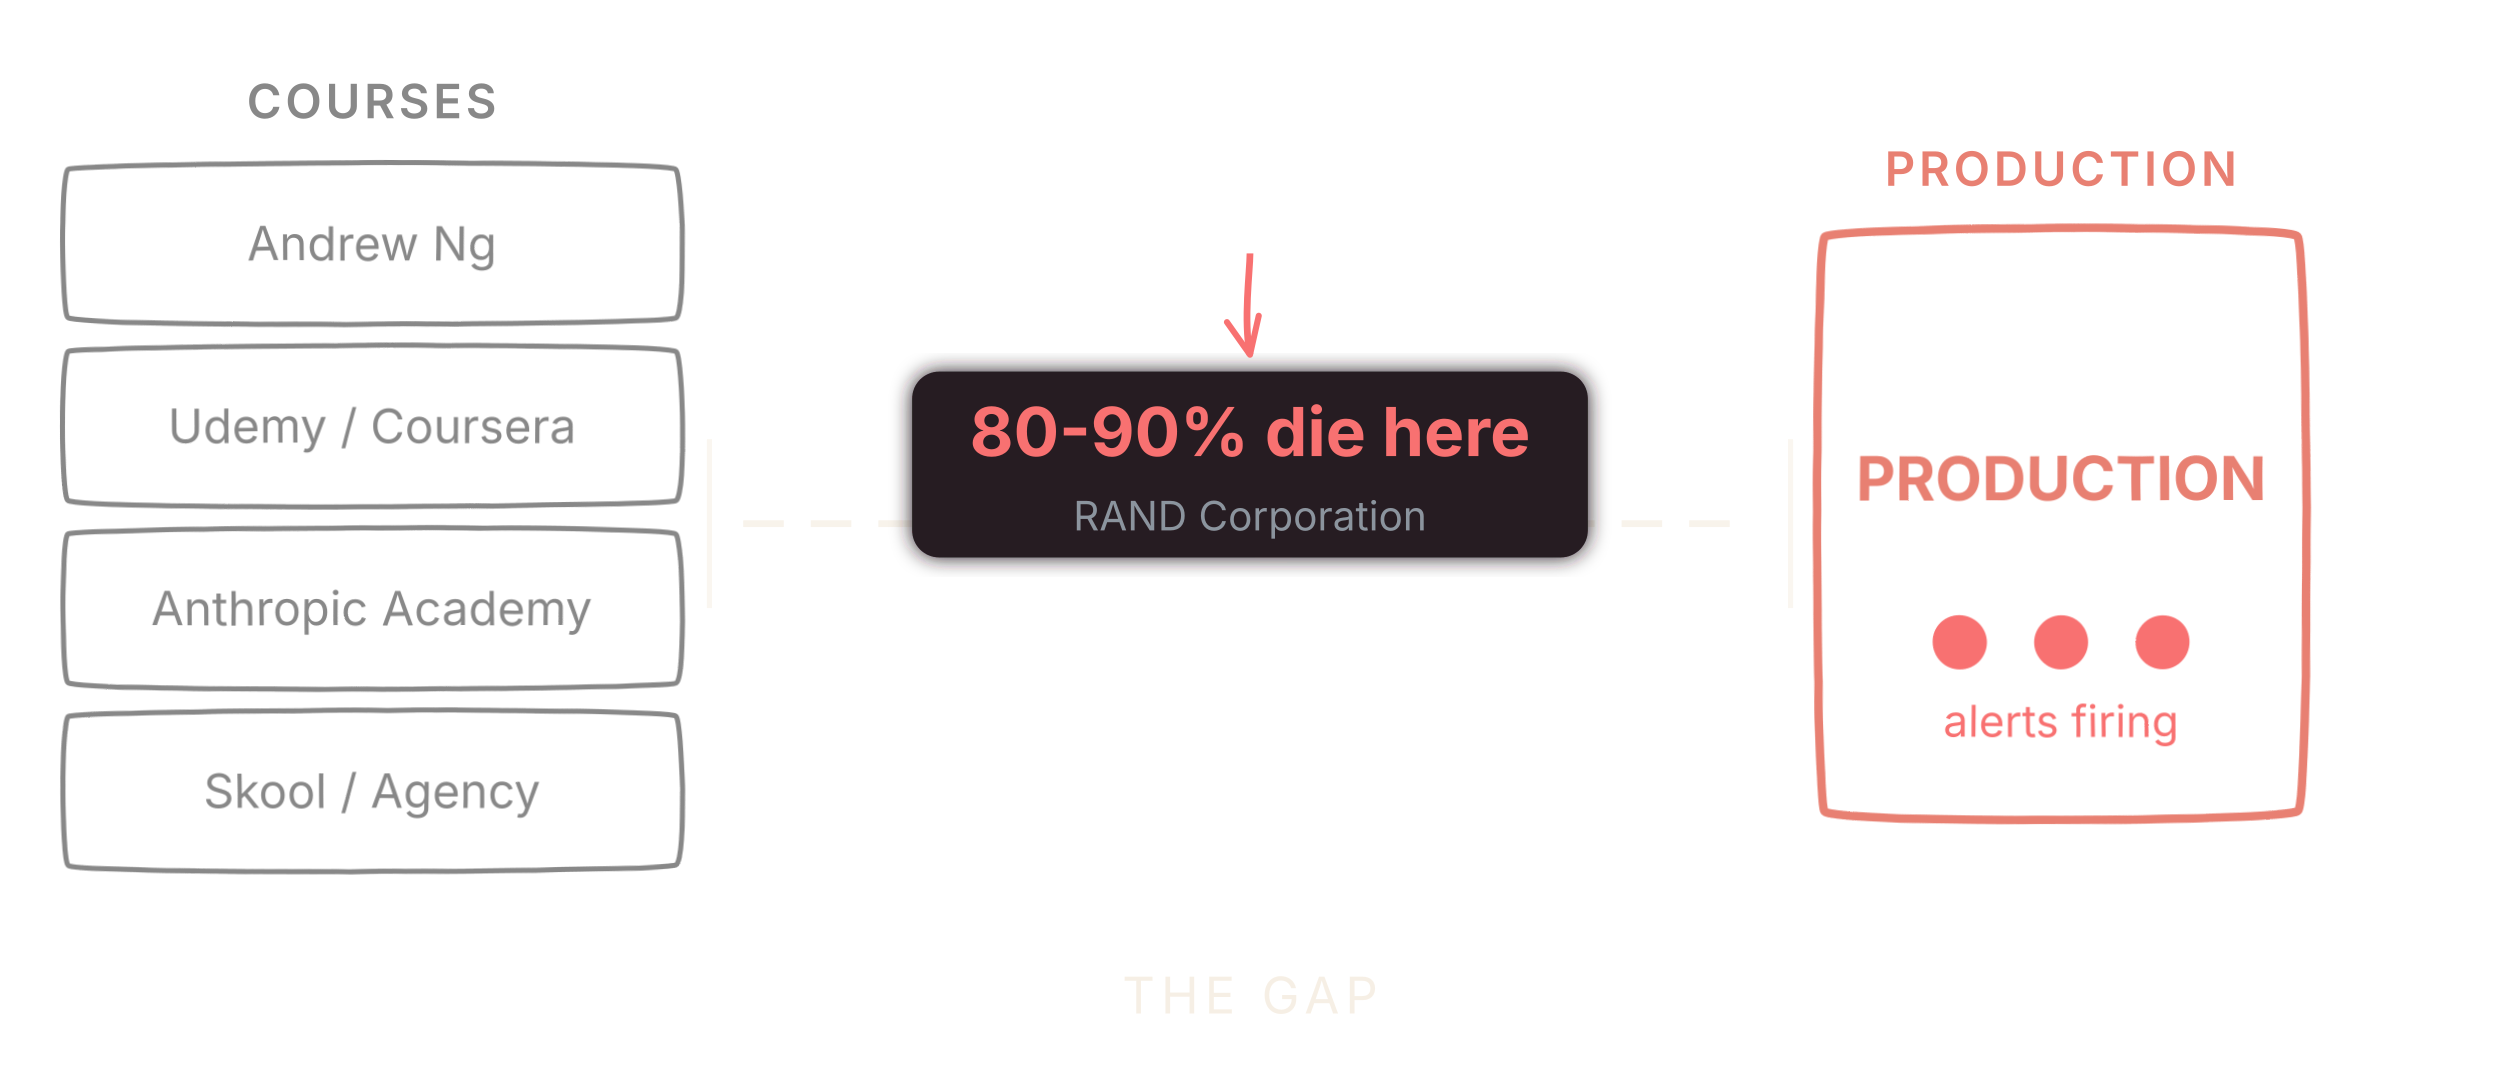
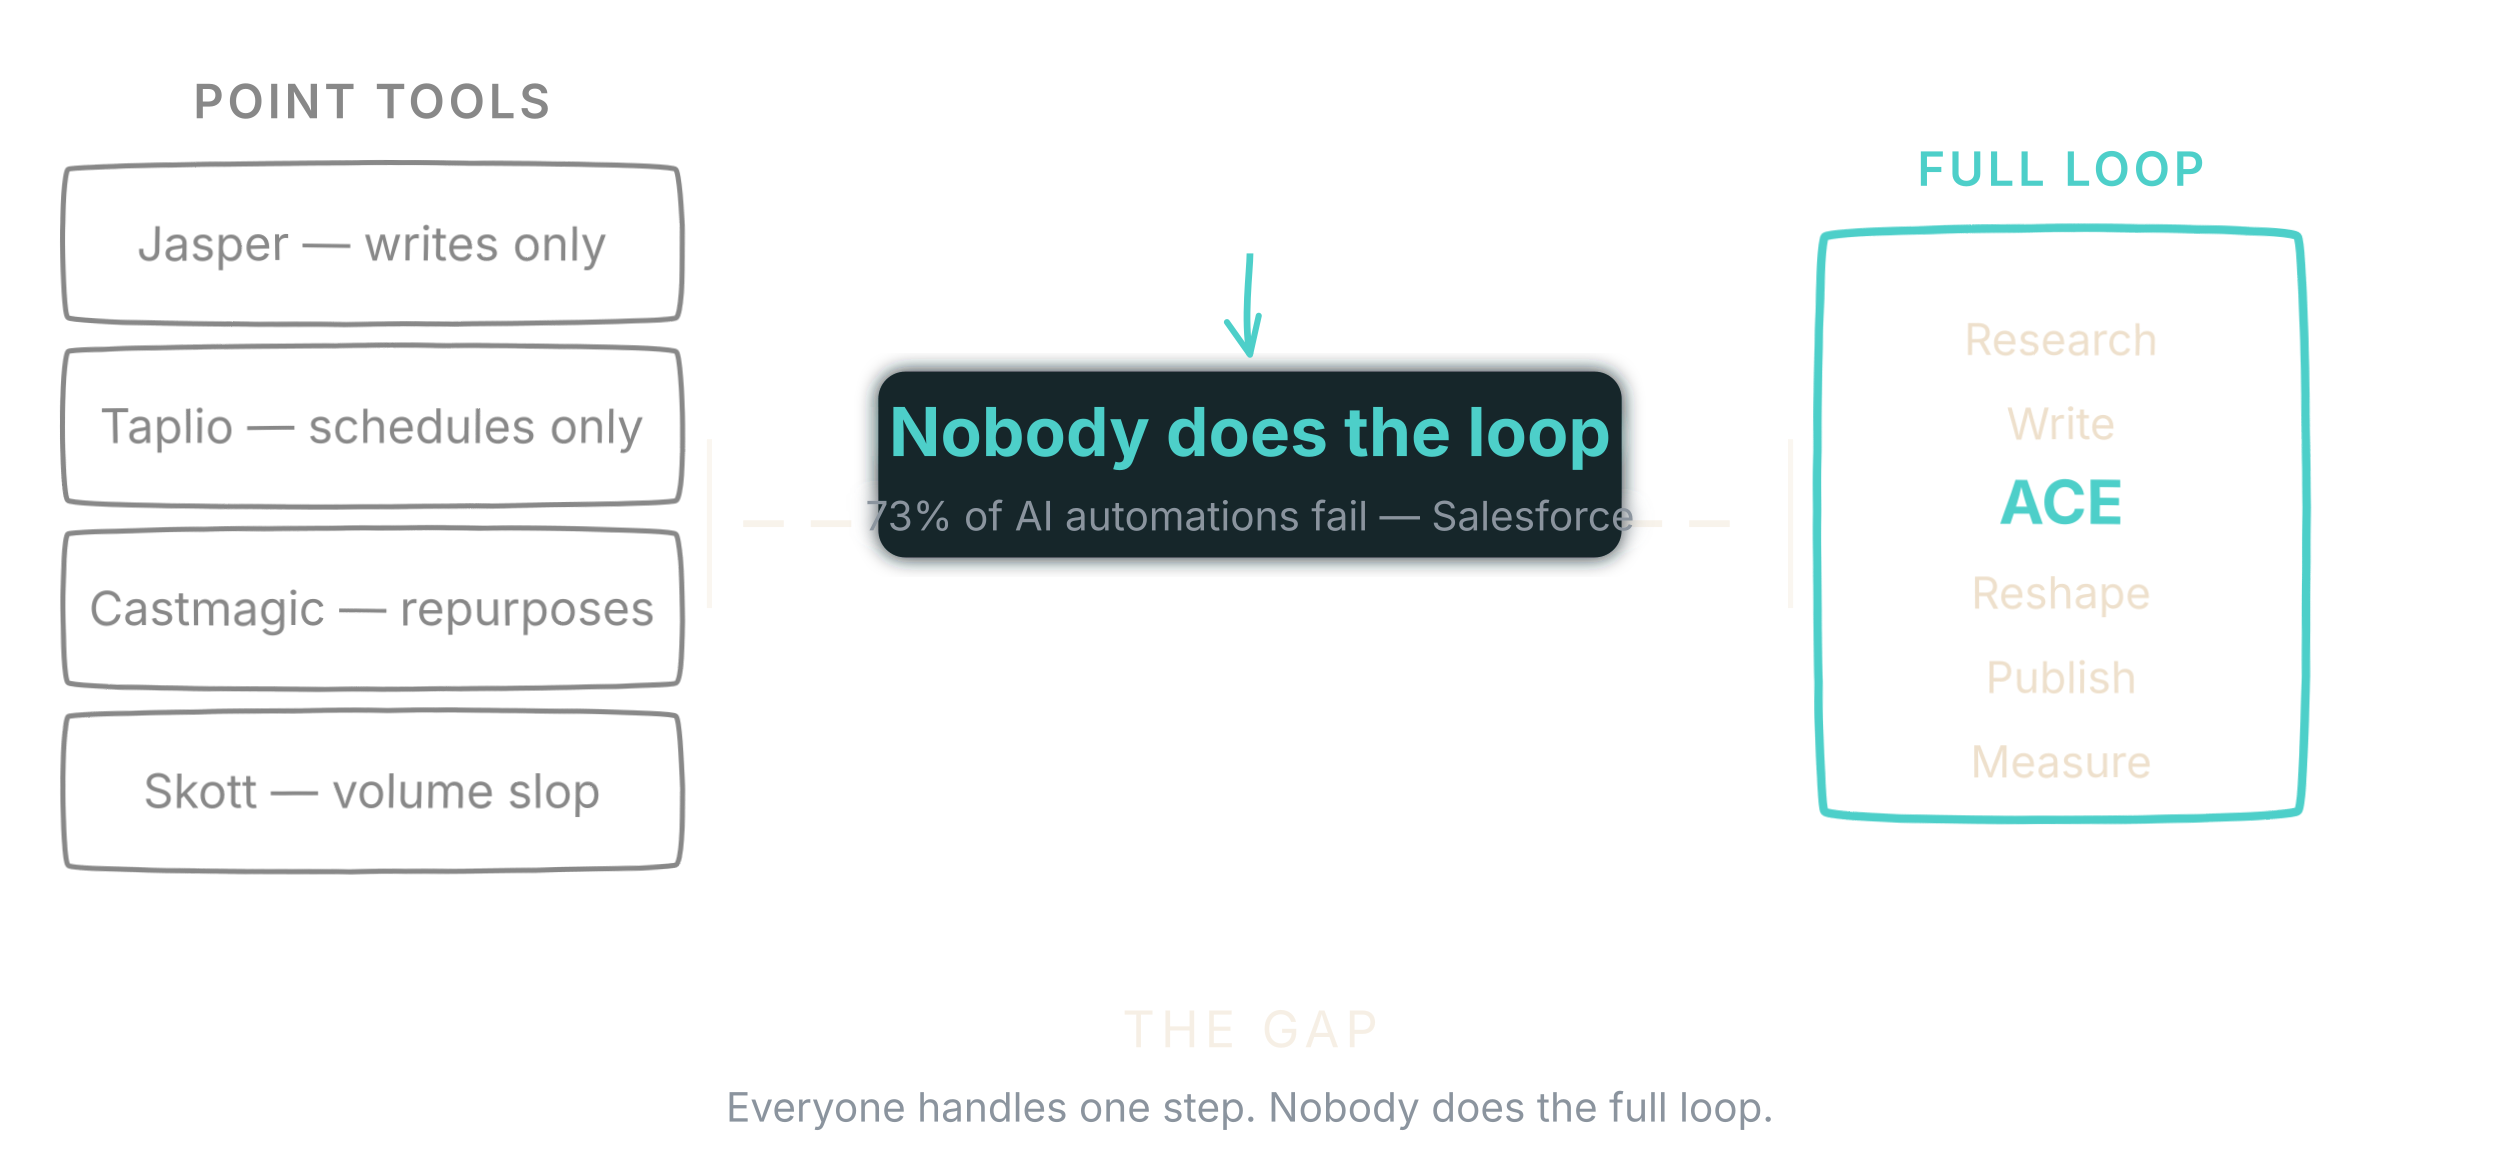
- <svg xmlns="http://www.w3.org/2000/svg" viewBox="0 0 740 320" style="width:100%;max-width:740px;">
+ <svg xmlns="http://www.w3.org/2000/svg" viewBox="0 0 740 340" style="width:100%;max-width:740px;">
  <defs>
    <filter id="roughen-1" x="-2%" y="-2%" width="104%" height="104%">
      <feTurbulence type="turbulence" baseFrequency="0.03" numOctaves="2" result="noise" seed="1" />
      <feDisplacementMap in="SourceGraphic" in2="noise" scale="0.4" xChannelSelector="R" yChannelSelector="G" />
    </filter>
    <filter id="glow-1">
      <feGaussianBlur stdDeviation="3" result="blur" />
      <feMerge>
        <feMergeNode in="blur" />
        <feMergeNode in="SourceGraphic" />
      </feMerge>
    </filter>
-     <marker id="arrow-gap" viewBox="0 0 12 10" refX="10" refY="5" markerWidth="8" markerHeight="6" orient="auto-start-reverse" fill="none" stroke="#f87171" stroke-width="1.5" stroke-linecap="round" stroke-linejoin="round">
+     <marker id="arrow-gap" viewBox="0 0 12 10" refX="10" refY="5" markerWidth="8" markerHeight="6" orient="auto-start-reverse" fill="none" stroke="#4DCFC9" stroke-width="1.5" stroke-linecap="round" stroke-linejoin="round">
      <path d="M 1,1 L 10,5 L 1,9" />
    </marker>
  </defs>
-   <style>
-     @keyframes alertBlink {
-       0%, 100% { opacity: 0.9; r: 8; }
-       50% { opacity: 0.3; r: 6; }
-     }
-     .alert-dot { animation: alertBlink 1.5s ease-in-out infinite; }
-     .alert-dot:nth-child(2) { animation-delay: 0.3s; }
-     .alert-dot:nth-child(3) { animation-delay: 0.6s; }
-   </style>
-   <text x="110" y="35" text-anchor="middle" font-family="'Inter', sans-serif" font-size="14" fill="#888888" font-weight="600" letter-spacing="0.08em">COURSES</text>
+   <text x="110" y="35" text-anchor="middle" font-family="'Inter', sans-serif" font-size="14" fill="#888888" font-weight="600" letter-spacing="0.08em">POINT TOOLS</text>
  <g filter="url(#roughen-1)">
    <path d="M 20,50 C 22,48 198,47 200,50 C 202,52 203,92 200,94 C 198,96 22,97 20,94 C 18,92 18,52 20,50 Z" fill="none" stroke="#888888" stroke-width="1.5" stroke-linecap="round" stroke-linejoin="round" />
-     <text x="110" y="77" text-anchor="middle" font-family="'Inter', sans-serif" font-size="14" fill="#888888">Andrew Ng</text>
+     <text x="110" y="77" text-anchor="middle" font-family="'Inter', sans-serif" font-size="14" fill="#888888">Jasper — writes only</text>
  </g>
  <g filter="url(#roughen-1)">
    <path d="M 20,104 C 22,102 198,101 200,104 C 202,106 203,146 200,148 C 198,150 22,151 20,148 C 18,146 18,106 20,104 Z" fill="none" stroke="#888888" stroke-width="1.5" stroke-linecap="round" stroke-linejoin="round" />
-     <text x="110" y="131" text-anchor="middle" font-family="'Inter', sans-serif" font-size="14" fill="#888888">Udemy / Coursera</text>
+     <text x="110" y="131" text-anchor="middle" font-family="'Inter', sans-serif" font-size="14" fill="#888888">Taplio — schedules only</text>
  </g>
  <g filter="url(#roughen-1)">
    <path d="M 20,158 C 22,156 198,155 200,158 C 202,160 203,200 200,202 C 198,204 22,205 20,202 C 18,200 18,160 20,158 Z" fill="none" stroke="#888888" stroke-width="1.5" stroke-linecap="round" stroke-linejoin="round" />
-     <text x="110" y="185" text-anchor="middle" font-family="'Inter', sans-serif" font-size="14" fill="#888888">Anthropic Academy</text>
+     <text x="110" y="185" text-anchor="middle" font-family="'Inter', sans-serif" font-size="14" fill="#888888">Castmagic — repurposes</text>
  </g>
  <g filter="url(#roughen-1)">
    <path d="M 20,212 C 22,210 198,209 200,212 C 202,214 203,254 200,256 C 198,258 22,259 20,256 C 18,254 18,214 20,212 Z" fill="none" stroke="#888888" stroke-width="1.5" stroke-linecap="round" stroke-linejoin="round" />
-     <text x="110" y="239" text-anchor="middle" font-family="'Inter', sans-serif" font-size="14" fill="#888888">Skool / Agency</text>
+     <text x="110" y="239" text-anchor="middle" font-family="'Inter', sans-serif" font-size="14" fill="#888888">Skott — volume slop</text>
  </g>
  <line x1="210" y1="130" x2="210" y2="180" stroke="#eee0cc" stroke-width="1.5" opacity="0.3" />
  <line x1="220" y1="155" x2="520" y2="155" stroke="#eee0cc" stroke-width="2" stroke-dasharray="12,8" opacity="0.4" />
  <g filter="url(#glow-1)">
-     <rect x="270" y="110" width="200" height="55" rx="8" fill="#0d1117" stroke="none" />
-     <rect x="270" y="110" width="200" height="55" rx="8" fill="rgba(248,113,113,0.12)" stroke="none" />
-     <text x="370" y="135" text-anchor="middle" font-family="'Inter', sans-serif" font-size="20" fill="#f87171" font-weight="700">80-90% die here</text>
-     <text x="370" y="157" text-anchor="middle" font-family="'Inter', sans-serif" font-size="12" fill="#8b949e">RAND Corporation</text>
+     <rect x="260" y="110" width="220" height="55" rx="8" fill="#0d1117" stroke="none" />
+     <rect x="260" y="110" width="220" height="55" rx="8" fill="rgba(77,207,201,0.12)" stroke="none" />
+     <text x="370" y="135" text-anchor="middle" font-family="'Inter', sans-serif" font-size="20" fill="#4DCFC9" font-weight="700">Nobody does the loop</text>
+     <text x="370" y="157" text-anchor="middle" font-family="'Inter', sans-serif" font-size="12" fill="#8b949e">73% of AI automations fail — Salesforce</text>
  </g>
-   <path d="M 370,75 C 370,80 368,95 370,105" stroke="#f87171" stroke-width="2" fill="none" marker-end="url(#arrow-gap)" />
-   <text x="610" y="55" text-anchor="middle" font-family="'Inter', sans-serif" font-size="14" fill="#e88072" font-weight="600" letter-spacing="0.08em">PRODUCTION</text>
+   <path d="M 370,75 C 370,80 368,95 370,105" stroke="#4DCFC9" stroke-width="2" fill="none" marker-end="url(#arrow-gap)" />
+   <text x="610" y="55" text-anchor="middle" font-family="'Inter', sans-serif" font-size="14" fill="#4DCFC9" font-weight="600" letter-spacing="0.08em">FULL LOOP</text>
  <g filter="url(#roughen-1)">
-     <path d="M 540,70 C 543,67 677,66 680,70 C 683,73 684,238 680,240 C 677,243 543,244 540,240 C 537,237 537,73 540,70 Z" fill="none" stroke="#e88072" stroke-width="2.5" stroke-linecap="round" stroke-linejoin="round" />
-     <text x="610" y="148" text-anchor="middle" font-family="'Inter', sans-serif" font-size="18" fill="#e88072" font-weight="700">PRODUCTION</text>
-     <circle class="alert-dot" cx="580" cy="190" r="8" fill="#f87171" />
-     <circle class="alert-dot" cx="610" cy="190" r="8" fill="#f87171" />
-     <circle class="alert-dot" cx="640" cy="190" r="8" fill="#f87171" />
-     <text x="610" y="218" text-anchor="middle" font-family="'Inter', sans-serif" font-size="13" fill="#f87171">alerts firing</text>
+     <path d="M 540,70 C 543,67 677,66 680,70 C 683,73 684,238 680,240 C 677,243 543,244 540,240 C 537,237 537,73 540,70 Z" fill="none" stroke="#4DCFC9" stroke-width="2.5" stroke-linecap="round" stroke-linejoin="round" />
+     <text x="610" y="105" text-anchor="middle" font-family="'Inter', sans-serif" font-size="13" fill="#eee0cc">Research</text>
+     <text x="610" y="130" text-anchor="middle" font-family="'Inter', sans-serif" font-size="13" fill="#eee0cc">Write</text>
+     <text x="610" y="155" text-anchor="middle" font-family="'Inter', sans-serif" font-size="18" fill="#4DCFC9" font-weight="700">ACE</text>
+     <text x="610" y="180" text-anchor="middle" font-family="'Inter', sans-serif" font-size="13" fill="#eee0cc">Reshape</text>
+     <text x="610" y="205" text-anchor="middle" font-family="'Inter', sans-serif" font-size="13" fill="#eee0cc">Publish</text>
+     <text x="610" y="230" text-anchor="middle" font-family="'Inter', sans-serif" font-size="13" fill="#eee0cc">Measure</text>
  </g>
  <line x1="530" y1="130" x2="530" y2="180" stroke="#eee0cc" stroke-width="1.5" opacity="0.3" />
-   <text x="370" y="300" text-anchor="middle" font-family="'Inter', sans-serif" font-size="15" fill="#eee0cc" opacity="0.5" letter-spacing="0.12em">THE GAP</text>
+   <text x="370" y="310" text-anchor="middle" font-family="'Inter', sans-serif" font-size="15" fill="#eee0cc" opacity="0.5" letter-spacing="0.12em">THE GAP</text>
+   <text x="370" y="332" text-anchor="middle" font-family="'Inter', sans-serif" font-size="12" fill="#8b949e">Everyone handles one step. Nobody does the full loop.</text>
</svg>
